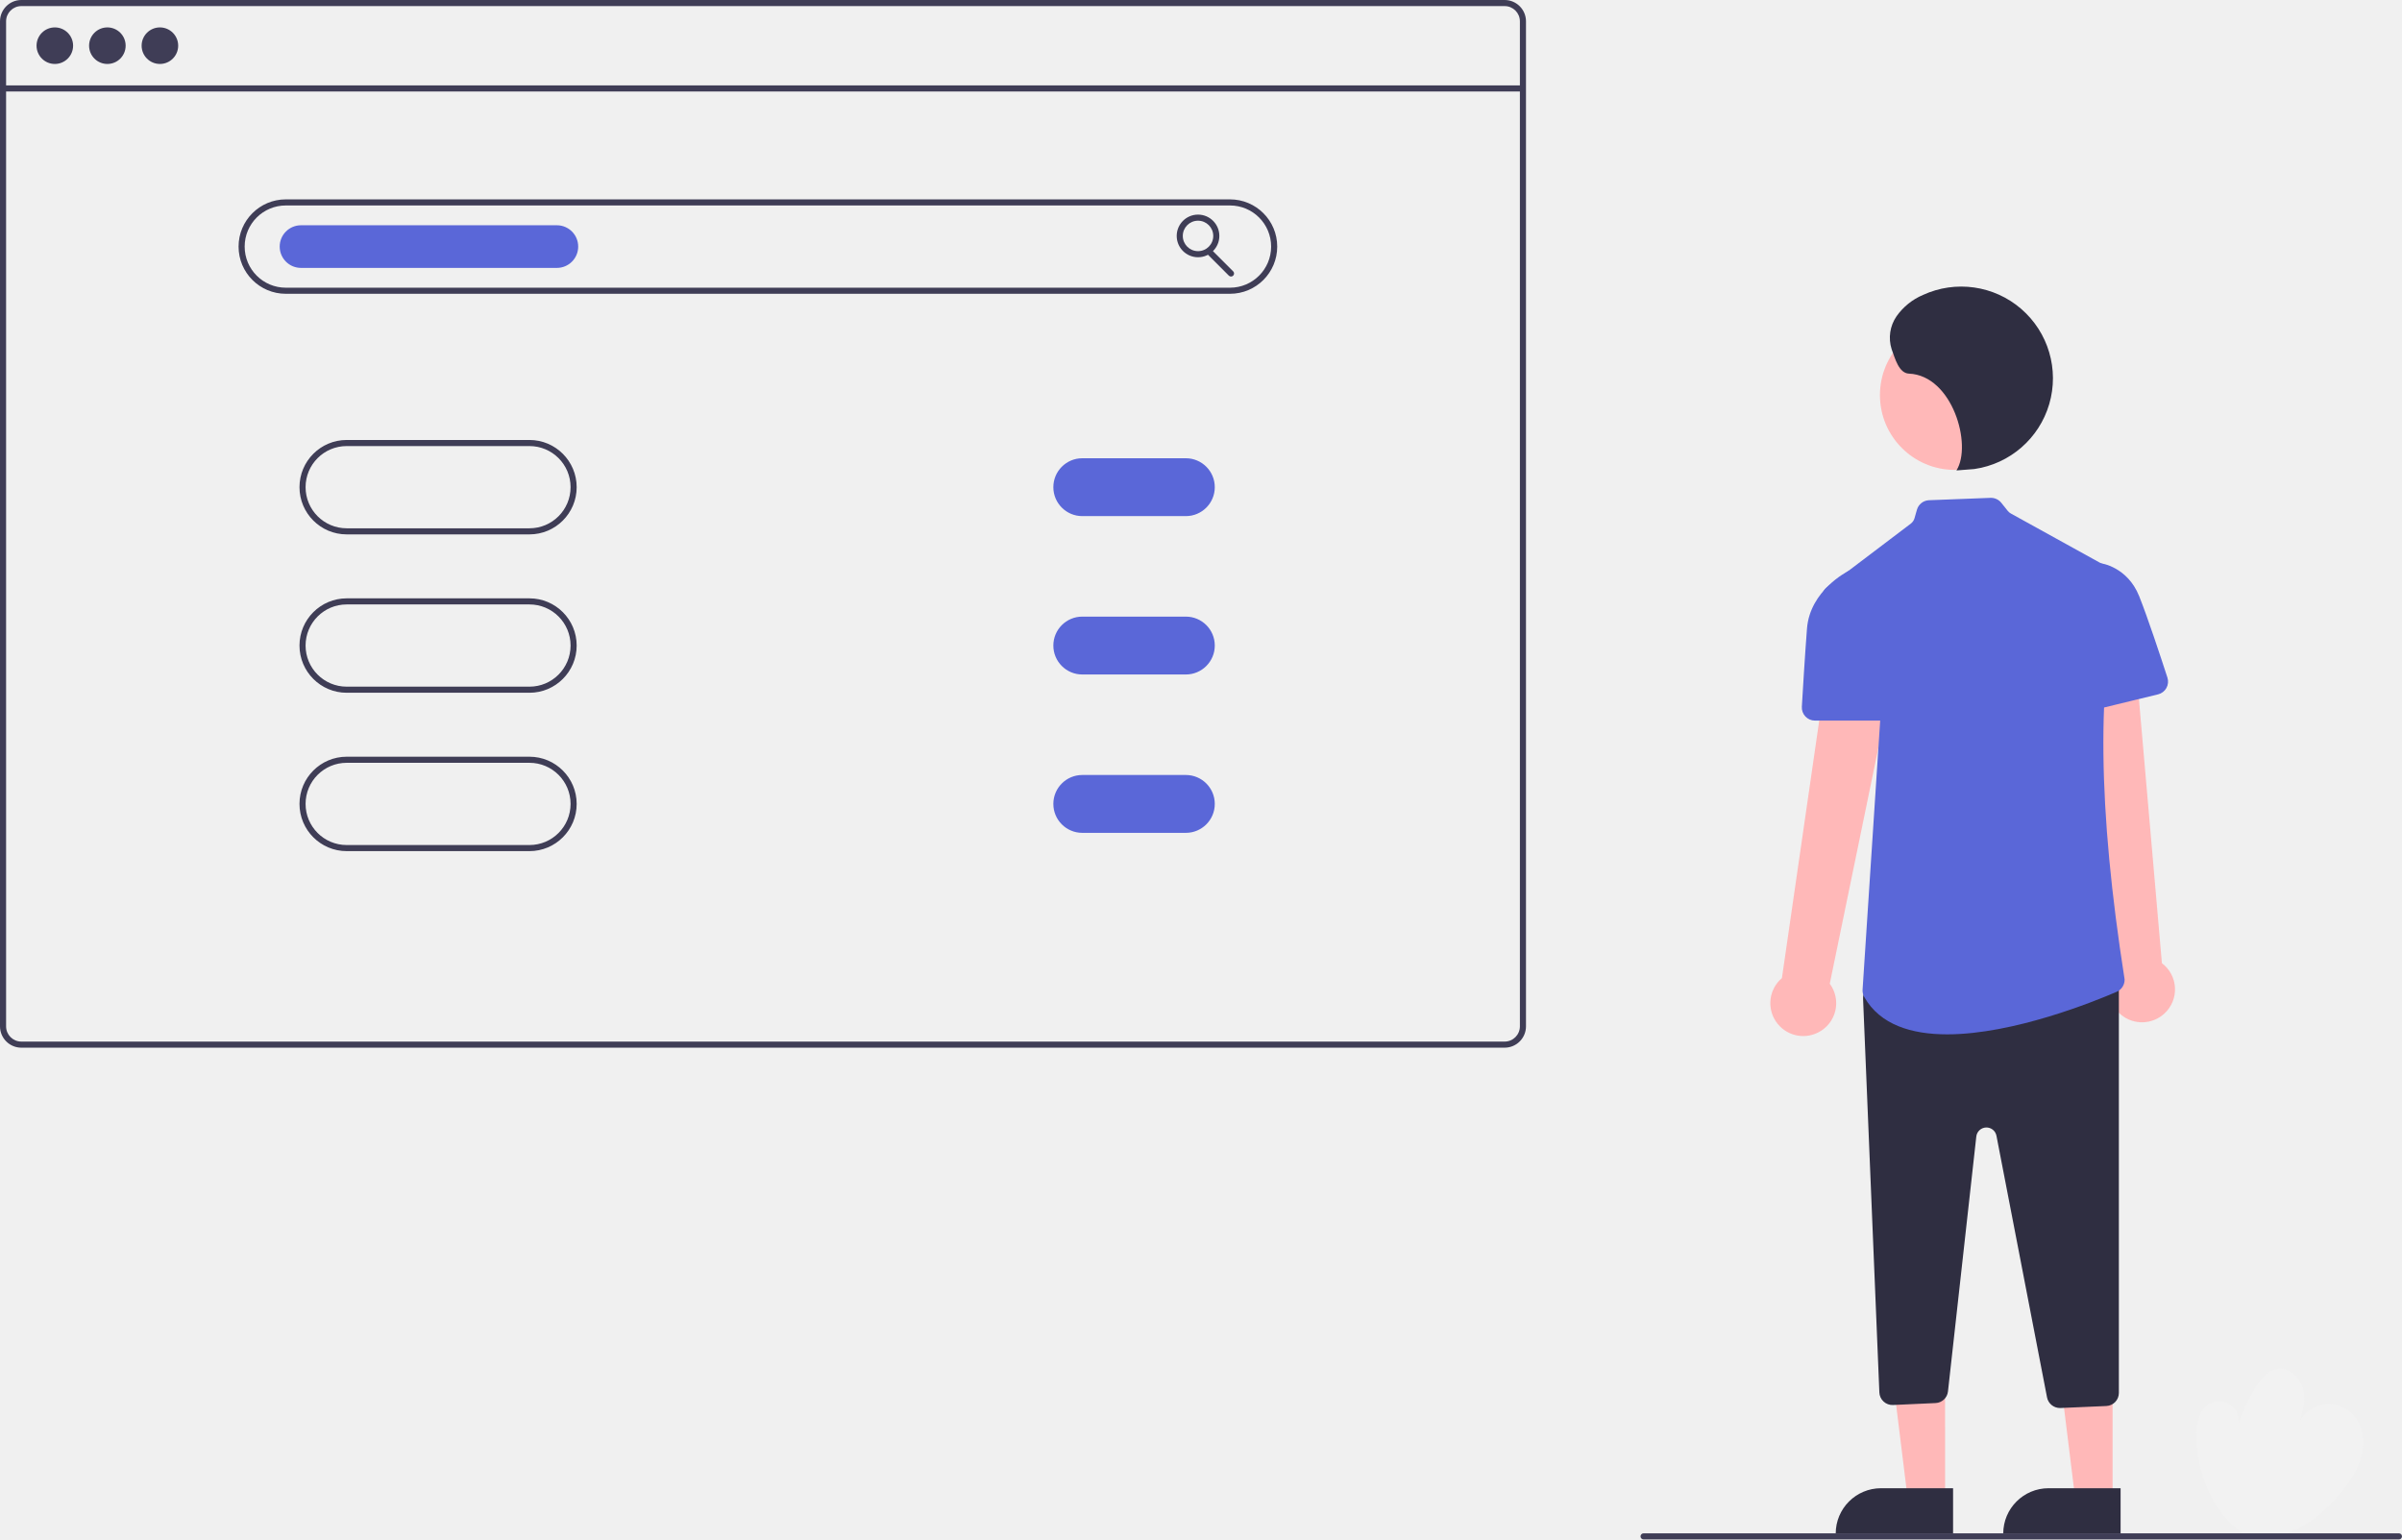
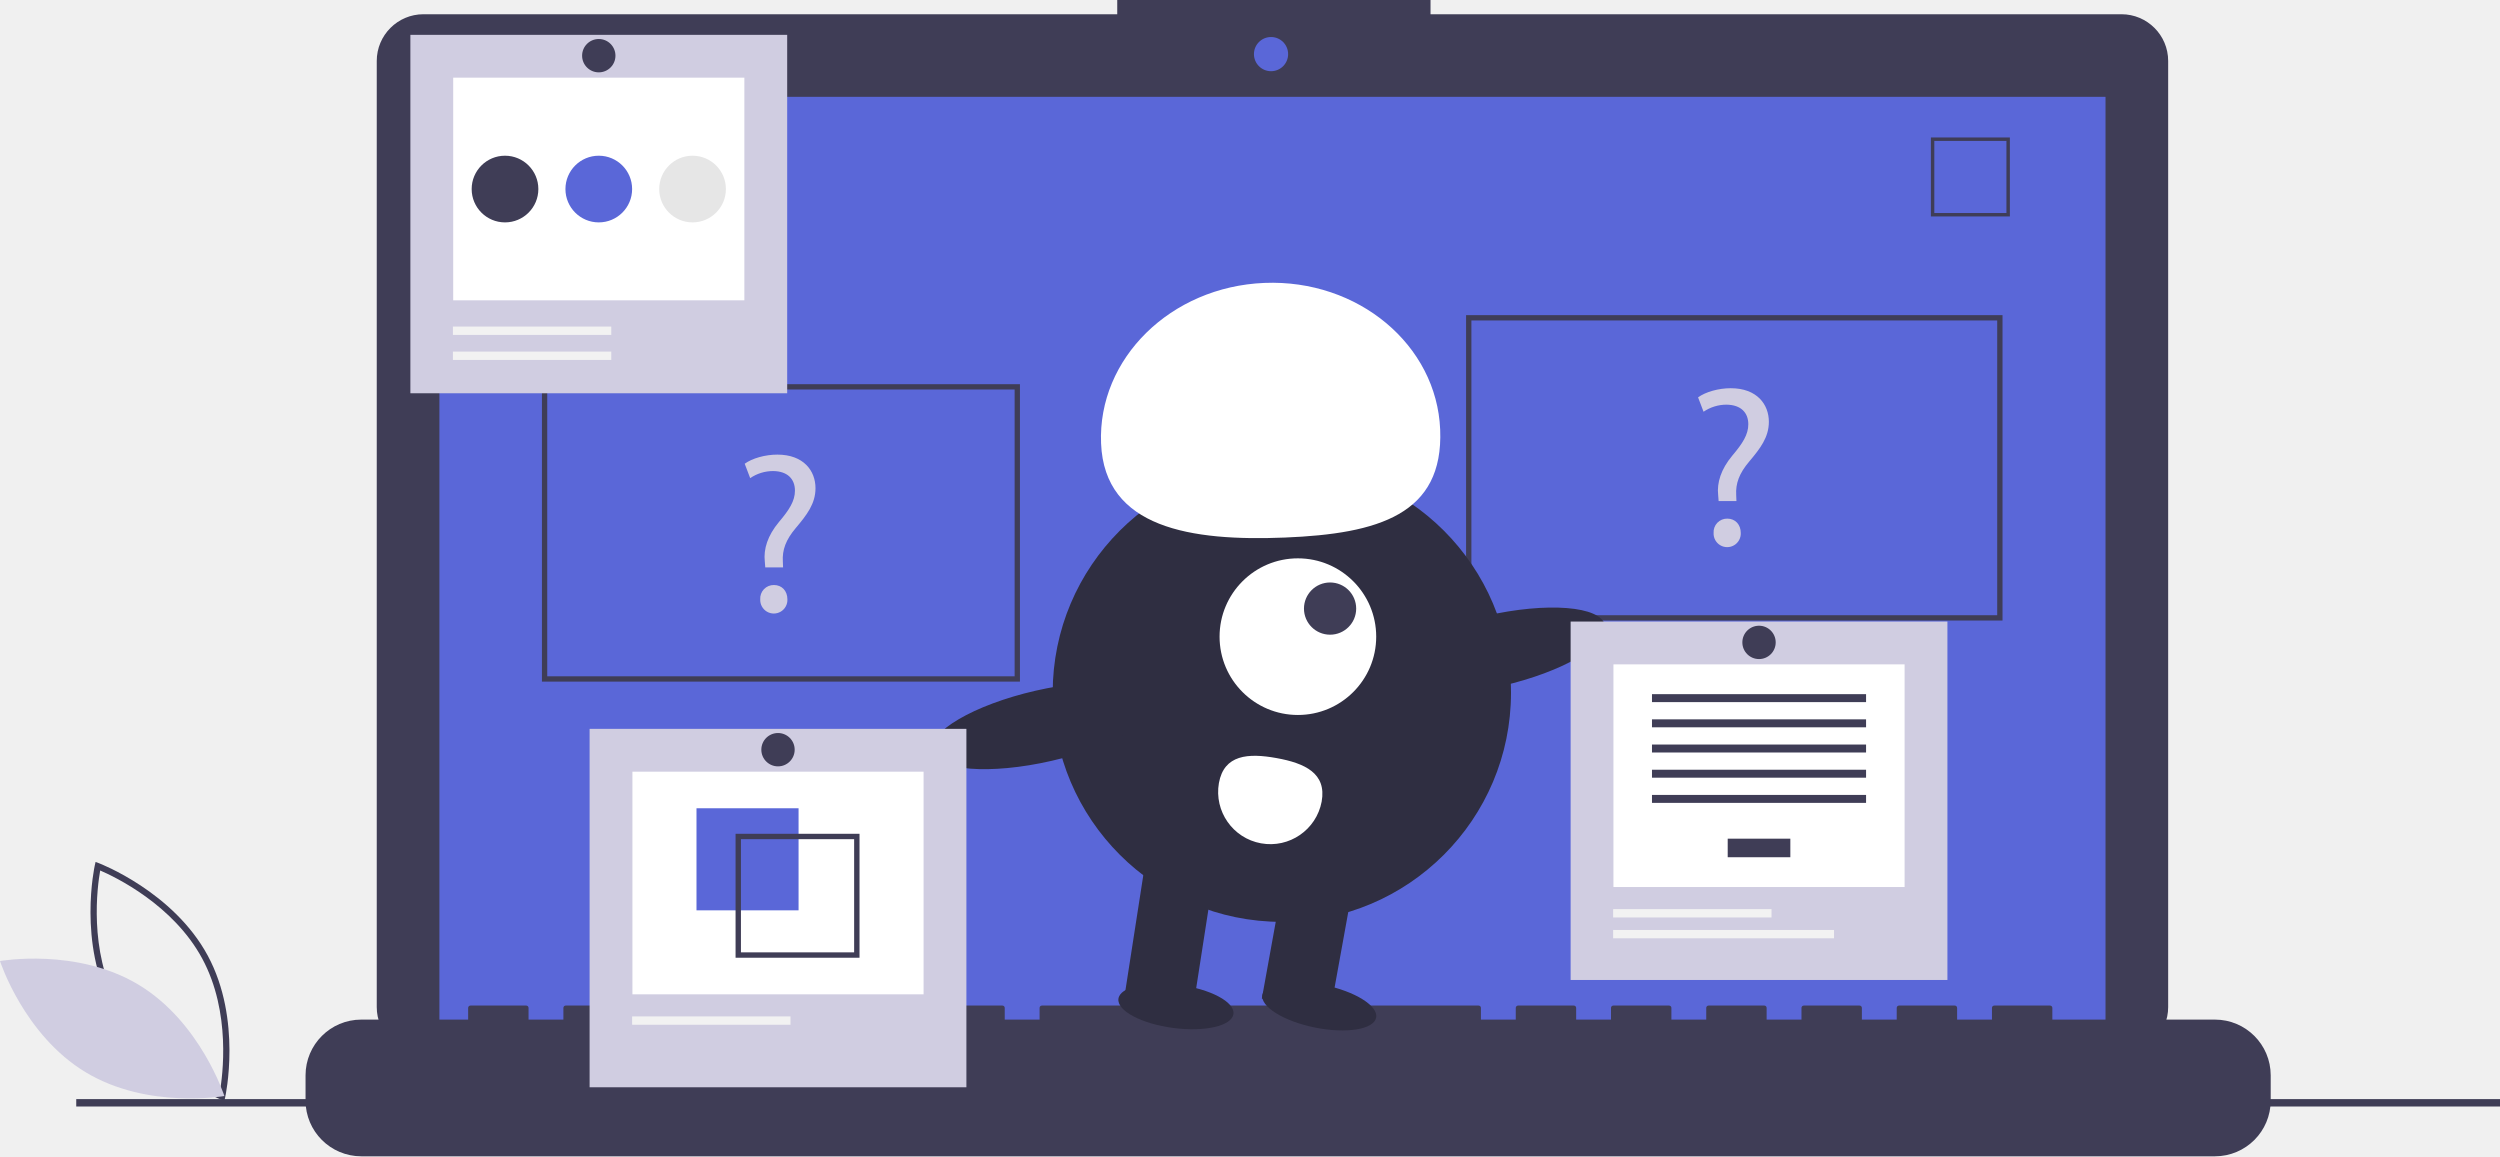
- <svg xmlns="http://www.w3.org/2000/svg" id="e3fcecc7-e6c1-4472-ba1a-540914afc660" data-name="Layer 1" width="788.606" height="505.465" viewBox="0 0 788.606 505.465">
-   <path d="M942.334,700.889c-10.217-6.835-15.362-19.838-15.565-32.129-.068-4.122.972-8.9,4.664-10.733a6.409,6.409,0,0,1,9.174,6.785A62.045,62.045,0,0,1,945.908,653.296c1.825-3.088,4.388-6.302,7.963-6.596,4.148-.341,7.613,3.688,8.2,7.808s-.911,8.22-2.385,12.112a10.83,10.83,0,0,1,17.159-6.084c4.056,3.131,5.393,8.894,4.372,13.916s-4.017,9.415-7.331,13.323c-3.886,4.583-8.386,8.771-13.773,11.431s-11.758,3.678-17.489,1.874Z" transform="translate(-205.6969 -197.2677)" fill="#f2f2f2" />
-   <path d="M802.592,536.291a10.743,10.743,0,0,0,3.842-16.018l25.033-121.54-23.36-.308-17.384,119.998a10.801,10.801,0,0,0,11.87,17.868Z" transform="translate(-205.6969 -197.2677)" fill="#ffb8b8" />
-   <path d="M916.376,529.979a10.743,10.743,0,0,0-.897-16.448L904.726,389.907,882.253,396.289l17.641,119.961A10.801,10.801,0,0,0,916.376,529.979Z" transform="translate(-205.6969 -197.2677)" fill="#ffb8b8" />
-   <polygon points="638.591 492.157 626.331 492.156 620.499 444.868 638.593 444.869 638.591 492.157" fill="#ffb8b8" />
-   <path d="M617.574,488.653h23.644a0,0,0,0,1,0,0v14.887a0,0,0,0,1,0,0H602.687a0,0,0,0,1,0,0v0A14.887,14.887,0,0,1,617.574,488.653Z" fill="#2f2e41" />
-   <polygon points="693.591 492.157 681.331 492.156 675.499 444.868 693.593 444.869 693.591 492.157" fill="#ffb8b8" />
-   <path d="M672.574,488.653h23.644a0,0,0,0,1,0,0v14.887a0,0,0,0,1,0,0H657.687a0,0,0,0,1,0,0v0A14.887,14.887,0,0,1,672.574,488.653Z" fill="#2f2e41" />
-   <circle cx="641.768" cy="129.732" r="24.561" fill="#ffb8b8" />
-   <path d="M881.993,659.587a4.334,4.334,0,0,1-4.231-3.49l-16.604-85.907a3.349,3.349,0,0,0-6.618.266l-9.298,83.678a4.285,4.285,0,0,1-4.085,3.825l-13.945.634a4.235,4.235,0,0,1-3.106-1.127,4.278,4.278,0,0,1-1.392-2.996l-5.347-129.259a4.28,4.28,0,0,1,1.508-3.454l3.092-2.638a4.311,4.311,0,0,1,2.795-1.03h72.279a4.311,4.311,0,0,1,4.307,4.307V654.625a4.299,4.299,0,0,1-4.119,4.303l-15.051.655C882.115,659.585,882.054,659.587,881.993,659.587Z" transform="translate(-205.6969 -197.2677)" fill="#2f2e41" />
-   <path d="M844.976,536.895c-11.686.001-21.986-3.113-27.186-12.194a4.387,4.387,0,0,1-.586-2.472l6.534-99.877a3.349,3.349,0,0,0-.679-2.25l-18.334-24.038a4.305,4.305,0,0,1,.824-6.043l27.502-20.835a3.366,3.366,0,0,0,1.198-1.75l.801-2.804a4.298,4.298,0,0,1,3.975-3.121l20.181-.777a4.348,4.348,0,0,1,3.529,1.614l2.148,2.684a3.341,3.341,0,0,0,.996.84l33.75,18.65a4.315,4.315,0,0,1,2.223,3.723l.001.06-.014.057c-7.867,32.803-7.425,74.264,1.392,130.485a4.305,4.305,0,0,1-2.581,4.064C893.344,526.076,866.756,536.895,844.976,536.895Z" transform="translate(-205.6969 -197.2677)" fill="#5a67d8" />
-   <path d="M824.424,433.872H801.566a4.301,4.301,0,0,1-4.3-4.55c.34-5.823,1.011-16.898,1.683-25.632.967-12.568,13.282-18.754,13.406-18.816l.241-.118,8.314,5.278,7.737,38.688a4.307,4.307,0,0,1-4.223,5.15Z" transform="translate(-205.6969 -197.2677)" fill="#5a67d8" />
-   <path d="M887.06,431.738a4.312,4.312,0,0,1-4.26-4.776l4.218-38.81,8.15-5.969.186.021c.087.01,8.769,1.094,12.659,10.818,2.77,6.924,7,19.721,9.275,26.734a4.302,4.302,0,0,1-3.081,5.507l-26.108,6.35A4.356,4.356,0,0,1,887.06,431.738Z" transform="translate(-205.6969 -197.2677)" fill="#5a67d8" />
-   <path d="M848.024,351.732c5.253-8.311-1.305-31.189-15.596-31.786-3.299-.138-4.566-4.939-5.688-8.044a12.389,12.389,0,0,1,1.61-10.779,20.337,20.337,0,0,1,8.676-7.008,30.107,30.107,0,1,1,16.861,57.157Z" transform="translate(-205.6969 -197.2677)" fill="#2f2e41" />
-   <path d="M699.697,197.268h-487a7.008,7.008,0,0,0-7,7v330a7.008,7.008,0,0,0,7,7h487a7.008,7.008,0,0,0,7-7v-330A7.008,7.008,0,0,0,699.697,197.268Zm5,337a5.002,5.002,0,0,1-5,5h-487a5.002,5.002,0,0,1-5-5v-330a5.002,5.002,0,0,1,5-5h487a5.002,5.002,0,0,1,5,5Z" transform="translate(-205.6969 -197.2677)" fill="#3f3d56" />
-   <rect x="1" y="28.04" width="499" height="2" fill="#3f3d56" />
-   <circle cx="18" cy="15" r="6" fill="#3f3d56" />
-   <circle cx="35.25" cy="15" r="6" fill="#3f3d56" />
-   <circle cx="52.5" cy="15" r="6" fill="#3f3d56" />
-   <path d="M609.524,293.732h-310a15.5,15.5,0,0,1,0-31h310a15.5,15.5,0,0,1,0,31Zm-310-29a13.5,13.5,0,0,0,0,27h310a13.5,13.5,0,0,0,0-27Z" transform="translate(-205.6969 -197.2677)" fill="#3f3d56" />
-   <path d="M379.524,372.732h-60a15.5,15.5,0,0,1,0-31h60a15.5,15.5,0,0,1,0,31Zm-60-29a13.5,13.5,0,0,0,0,27h60a13.5,13.5,0,0,0,0-27Z" transform="translate(-205.6969 -197.2677)" fill="#3f3d56" />
-   <path d="M379.524,424.732h-60a15.5,15.5,0,0,1,0-31h60a15.5,15.5,0,0,1,0,31Zm-60-29a13.5,13.5,0,0,0,0,27h60a13.5,13.5,0,0,0,0-27Z" transform="translate(-205.6969 -197.2677)" fill="#3f3d56" />
-   <path d="M379.524,476.732h-60a15.5,15.5,0,0,1,0-31h60a15.5,15.5,0,0,1,0,31Zm-60-29a13.5,13.5,0,0,0,0,27h60a13.5,13.5,0,0,0,0-27Z" transform="translate(-205.6969 -197.2677)" fill="#3f3d56" />
-   <path d="M388.524,285.232h-84a7,7,0,0,1,0-14h84a7,7,0,0,1,0,14Z" transform="translate(-205.6969 -197.2677)" fill="#5a67d8" />
-   <path d="M599.024,281.732a7,7,0,1,1,7-7A7.008,7.008,0,0,1,599.024,281.732Zm0-12a5,5,0,1,0,5,5A5.006,5.006,0,0,0,599.024,269.732Z" transform="translate(-205.6969 -197.2677)" fill="#3f3d56" />
-   <path d="M609.852,288.065a.997.997,0,0,1-.707-.293l-7.026-7.026a1.0 1,0,1,1,1.414-1.414l7.026,7.026a1,1,0,0,1-.707,1.707Z" transform="translate(-205.6969 -197.2677)" fill="#3f3d56" />
-   <path d="M595.024,366.732h-34a9.5,9.5,0,0,1,0-19h34a9.5,9.5,0,0,1,0,19Z" transform="translate(-205.6969 -197.2677)" fill="#5a67d8" />
-   <path d="M595.024,418.732h-34a9.5,9.5,0,0,1,0-19h34a9.5,9.5,0,0,1,0,19Z" transform="translate(-205.6969 -197.2677)" fill="#5a67d8" />
-   <path d="M595.024,470.732h-34a9.5,9.5,0,0,1,0-19h34a9.5,9.5,0,0,1,0,19Z" transform="translate(-205.6969 -197.2677)" fill="#5a67d8" />
-   <path d="M993.303,702.732h-248a1,1,0,0,1,0-2h248a1,1,0,0,1,0,2Z" transform="translate(-205.6969 -197.2677)" fill="#3f3d56" />
+ <svg xmlns="http://www.w3.org/2000/svg" id="e18ebc6e-17e0-463f-bef8-5e03a9b69a2f" data-name="Layer 1" width="941.404" height="435.42" viewBox="0 0 941.404 435.42">
+   <path d="M213.791,646.813l-1.267-.475c-.278-.105-27.993-10.723-40.975-34.799-12.983-24.077-6.626-53.067-6.56-53.356l.299-1.32,1.267.475c.278.105,27.992,10.723,40.975,34.799,12.983,24.077,6.626,53.067,6.56,53.356Zm-40.163-36.395c10.976,20.357,32.877,30.791,38.426,33.174,1.055-5.947,4.364-29.997-6.603-50.334-10.965-20.335-32.874-30.786-38.426-33.174C165.97,566.035,162.662,590.082,173.628,610.418Z" transform="translate(-129.2979 -232.2899)" fill="#3f3d56" />
+   <path d="M181.471,603.093c23.331,14.037,32.317,41.918,32.317,41.918s-28.842,5.123-52.173-8.914-32.317-41.918-32.317-41.918S158.14,589.057,181.471,603.093Z" transform="translate(-129.2979 -232.2899)" fill="#d0cde1" />
+   <path d="M928.148,237.652H667.979v-5.362h-117.971v5.362H288.766a17.599,17.599,0,0,0-17.599,17.599V611.503a17.599,17.599,0,0,0,17.599,17.599H928.148A17.599,17.599,0,0,0,945.747,611.503V255.251A17.599,17.599,0,0,0,928.148,237.652Z" transform="translate(-129.2979 -232.2899)" fill="#3f3d56" />
+   <rect x="165.464" y="36.464" width="627.391" height="353.913" fill="#5a67d8" />
+   <circle cx="478.623" cy="20.377" r="6.435" fill="#5a67d8" />
+   <path d="M886.136,313.797h-29.74V284.057h29.74Zm-28.447-1.293h27.154V285.35H857.689Z" transform="translate(-129.2979 -232.2899)" fill="#3f3d56" />
+   <path d="M963.363,616.232H902.133v-4.412a.875.875,0,0,0-.875-.875H880.266a.875.875,0,0,0-.875.875v4.412H866.271v-4.412a.875.875,0,0,0-.875-.875H844.403a.875.875,0,0,0-.875.875v4.412H830.408v-4.412a.875.875,0,0,0-.875-.875H808.54a.875.875,0,0,0-.875.875v4.412H794.545v-4.412a.875.875,0,0,0-.875-.875H772.677a.875.875,0,0,0-.875.875v4.412H758.682v-4.412a.875.875,0,0,0-.875-.875h-20.993a.875.875,0,0,0-.875.875v4.412H722.819v-4.412a.875.875,0,0,0-.875-.875H700.951a.875.875,0,0,0-.875.875v4.412H686.956v-4.412a.875.875,0,0,0-.875-.875H521.637a.875.875,0,0,0-.875.875v4.412H507.642v-4.412a.875.875,0,0,0-.875-.875H485.774a.875.875,0,0,0-.875.875v4.412H471.779v-4.412a.875.875,0,0,0-.875-.875H449.911a.875.875,0,0,0-.875.875v4.412H435.916v-4.412a.875.875,0,0,0-.875-.875H414.048a.875.875,0,0,0-.875.875v4.412H400.053v-4.412a.875.875,0,0,0-.875-.875H378.185a.875.875,0,0,0-.875.875v4.412H364.19v-4.412a.875.875,0,0,0-.875-.875H342.323a.875.875,0,0,0-.875.875v4.412H328.327v-4.412a.875.875,0,0,0-.875-.875h-20.993a.875.875,0,0,0-.875.875v4.412h-40.236a20.993,20.993,0,0,0-20.993,20.993v9.492a20.993,20.993,0,0,0,20.993,20.993H963.363a20.993,20.993,0,0,0,20.993-20.993v-9.492A20.993,20.993,0,0,0,963.363,616.232Z" transform="translate(-129.2979 -232.2899)" fill="#3f3d56" />
+   <rect x="28.711" y="413.883" width="912.693" height="2.785" fill="#3f3d56" />
+   <path d="M883.37,465.961h-202v-115h202Zm-200-2h198v-111h-198Z" transform="translate(-129.2979 -232.2899)" fill="#3f3d56" />
+   <path d="M513.37,488.961h-180v-112h180Zm-178-2h176v-108h-176Z" transform="translate(-129.2979 -232.2899)" fill="#3f3d56" />
+   <path d="M417.464,445.961l-.172-2.236c-.516-4.644,1.032-9.718,5.332-14.877,3.87-4.559,6.02-7.912,6.02-11.782,0-4.386-2.752-7.31-8.17-7.396a15.28,15.28,0,0,0-8.686,2.666l-2.064-5.418c2.838-2.064,7.74-3.44,12.298-3.44,9.89,0,14.362,6.106,14.362,12.642,0,5.849-3.268,10.062-7.396,14.964-3.784,4.472-5.16,8.256-4.902,12.642l.086,2.236Zm-1.892,12.04a5.084,5.084,0,0,1,5.16-5.418c3.01,0,5.074,2.235,5.074,5.418a5.121,5.121,0,1,1-10.234,0Z" transform="translate(-129.2979 -232.2899)" fill="#d0cde1" />
+   <path d="M776.464,420.961l-.172-2.236c-.516-4.644,1.032-9.718,5.332-14.877,3.87-4.559,6.02-7.912,6.02-11.782,0-4.386-2.752-7.31-8.17-7.396a15.28,15.28,0,0,0-8.686,2.666l-2.064-5.418c2.838-2.064,7.74-3.44,12.298-3.44,9.89,0,14.362,6.106,14.362,12.642,0,5.849-3.268,10.062-7.396,14.964-3.784,4.472-5.16,8.256-4.902,12.642l.086,2.236Zm-1.892,12.04a5.084,5.084,0,0,1,5.16-5.418c3.01,0,5.074,2.235,5.074,5.418a5.121,5.121,0,1,1-10.234,0Z" transform="translate(-129.2979 -232.2899)" fill="#d0cde1" />
+   <circle cx="482.693" cy="260.849" r="86.292" fill="#2f2e41" />
+   <polygon points="449.365 379.018 423.568 374.348 431.935 320.484 457.731 325.154 449.365 379.018" fill="#2f2e41" />
+   <rect x="608.432" y="564.073" width="26.215" height="46.969" transform="translate(-14.69358 -333.6098) rotate(10.26106)" fill="#2f2e41" />
+   <ellipse cx="626.082" cy="611.196" rx="8.192" ry="21.846" transform="translate(-226.2152 871.6648) rotate(-78.58697)" fill="#2f2e41" />
+   <ellipse cx="572.111" cy="611.257" rx="8.192" ry="21.846" transform="translate(-238.2839 865.8482) rotate(-82.4537)" fill="#2f2e41" />
+   <circle cx="488.734" cy="239.741" r="29.492" fill="#fff" />
+   <circle cx="500.856" cy="229.17" r="9.831" fill="#3f3d56" />
+   <path d="M543.919,399.262c-1.298-31.947,26.236-59.006,61.498-60.438s64.899,23.304,66.197,55.251-23.214,39.205-58.476,40.638S545.216,431.209,543.919,399.262Z" transform="translate(-129.2979 -232.2899)" fill="#fff" />
+   <ellipse cx="691.67" cy="477.418" rx="43.146" ry="13.545" transform="translate(-218.4794 -65.68735) rotate(-12.9101)" fill="#2f2e41" />
+   <ellipse cx="522.282" cy="505.587" rx="43.146" ry="13.545" transform="translate(-229.0548 -102.8204) rotate(-12.9101)" fill="#2f2e41" />
+   <path d="M588.291,527.145A19.662,19.662,0,0,0,626.985,534.15c1.934-10.685-6.327-14.466-17.012-16.4S590.225,516.46,588.291,527.145Z" transform="translate(-129.2979 -232.2899)" fill="#fff" />
+   <rect x="154.535" y="13.122" width="141.887" height="134.967" fill="#d0cde1" />
+   <rect x="170.658" y="29.246" width="109.64" height="83.842" fill="#fff" />
+   <rect x="170.55" y="122.979" width="59.637" height="3.139" fill="#f2f2f2" />
+   <rect x="170.55" y="132.396" width="59.637" height="3.139" fill="#f2f2f2" />
+   <circle cx="190.167" cy="71.19" r="12.555" fill="#3f3d56" />
+   <circle cx="225.478" cy="71.19" r="12.555" fill="#5a67d8" />
+   <circle cx="260.789" cy="71.19" r="12.555" fill="#e6e6e6" />
+   <circle cx="225.478" cy="20.969" r="6.278" fill="#3f3d56" />
+   <rect x="222.022" y="274.459" width="141.887" height="134.967" fill="#d0cde1" />
+   <rect x="238.146" y="290.582" width="109.64" height="83.842" fill="#fff" />
+   <rect x="262.272" y="304.361" width="38.437" height="38.437" fill="#5a67d8" />
+   <path d="M406.284,546.262V592.936h46.674V546.262Zm44.649,44.649H408.308V548.287H450.933Z" transform="translate(-129.2979 -232.2899)" fill="#3f3d56" />
+   <rect x="238.037" y="382.747" width="59.637" height="3.139" fill="#f2f2f2" />
+   <circle cx="292.966" cy="282.306" r="6.278" fill="#3f3d56" />
+   <rect x="591.437" y="234.053" width="141.887" height="134.967" fill="#d0cde1" />
+   <rect x="607.56" y="250.176" width="109.64" height="83.842" fill="#fff" />
+   <rect x="650.587" y="315.812" width="23.587" height="6.99" fill="#3f3d56" />
+   <rect x="622.072" y="261.393" width="80.617" height="2.996" fill="#3f3d56" />
+   <rect x="622.072" y="270.879" width="80.617" height="2.996" fill="#3f3d56" />
+   <rect x="622.072" y="280.365" width="80.617" height="2.996" fill="#3f3d56" />
+   <rect x="622.072" y="289.851" width="80.617" height="2.996" fill="#3f3d56" />
+   <rect x="622.072" y="299.337" width="80.617" height="2.996" fill="#3f3d56" />
+   <rect x="607.451" y="342.341" width="59.637" height="3.139" fill="#f2f2f2" />
+   <rect x="607.451" y="350.187" width="83.178" height="3.139" fill="#f2f2f2" />
+   <circle cx="662.38" cy="241.9" r="6.278" fill="#3f3d56" />
</svg>
